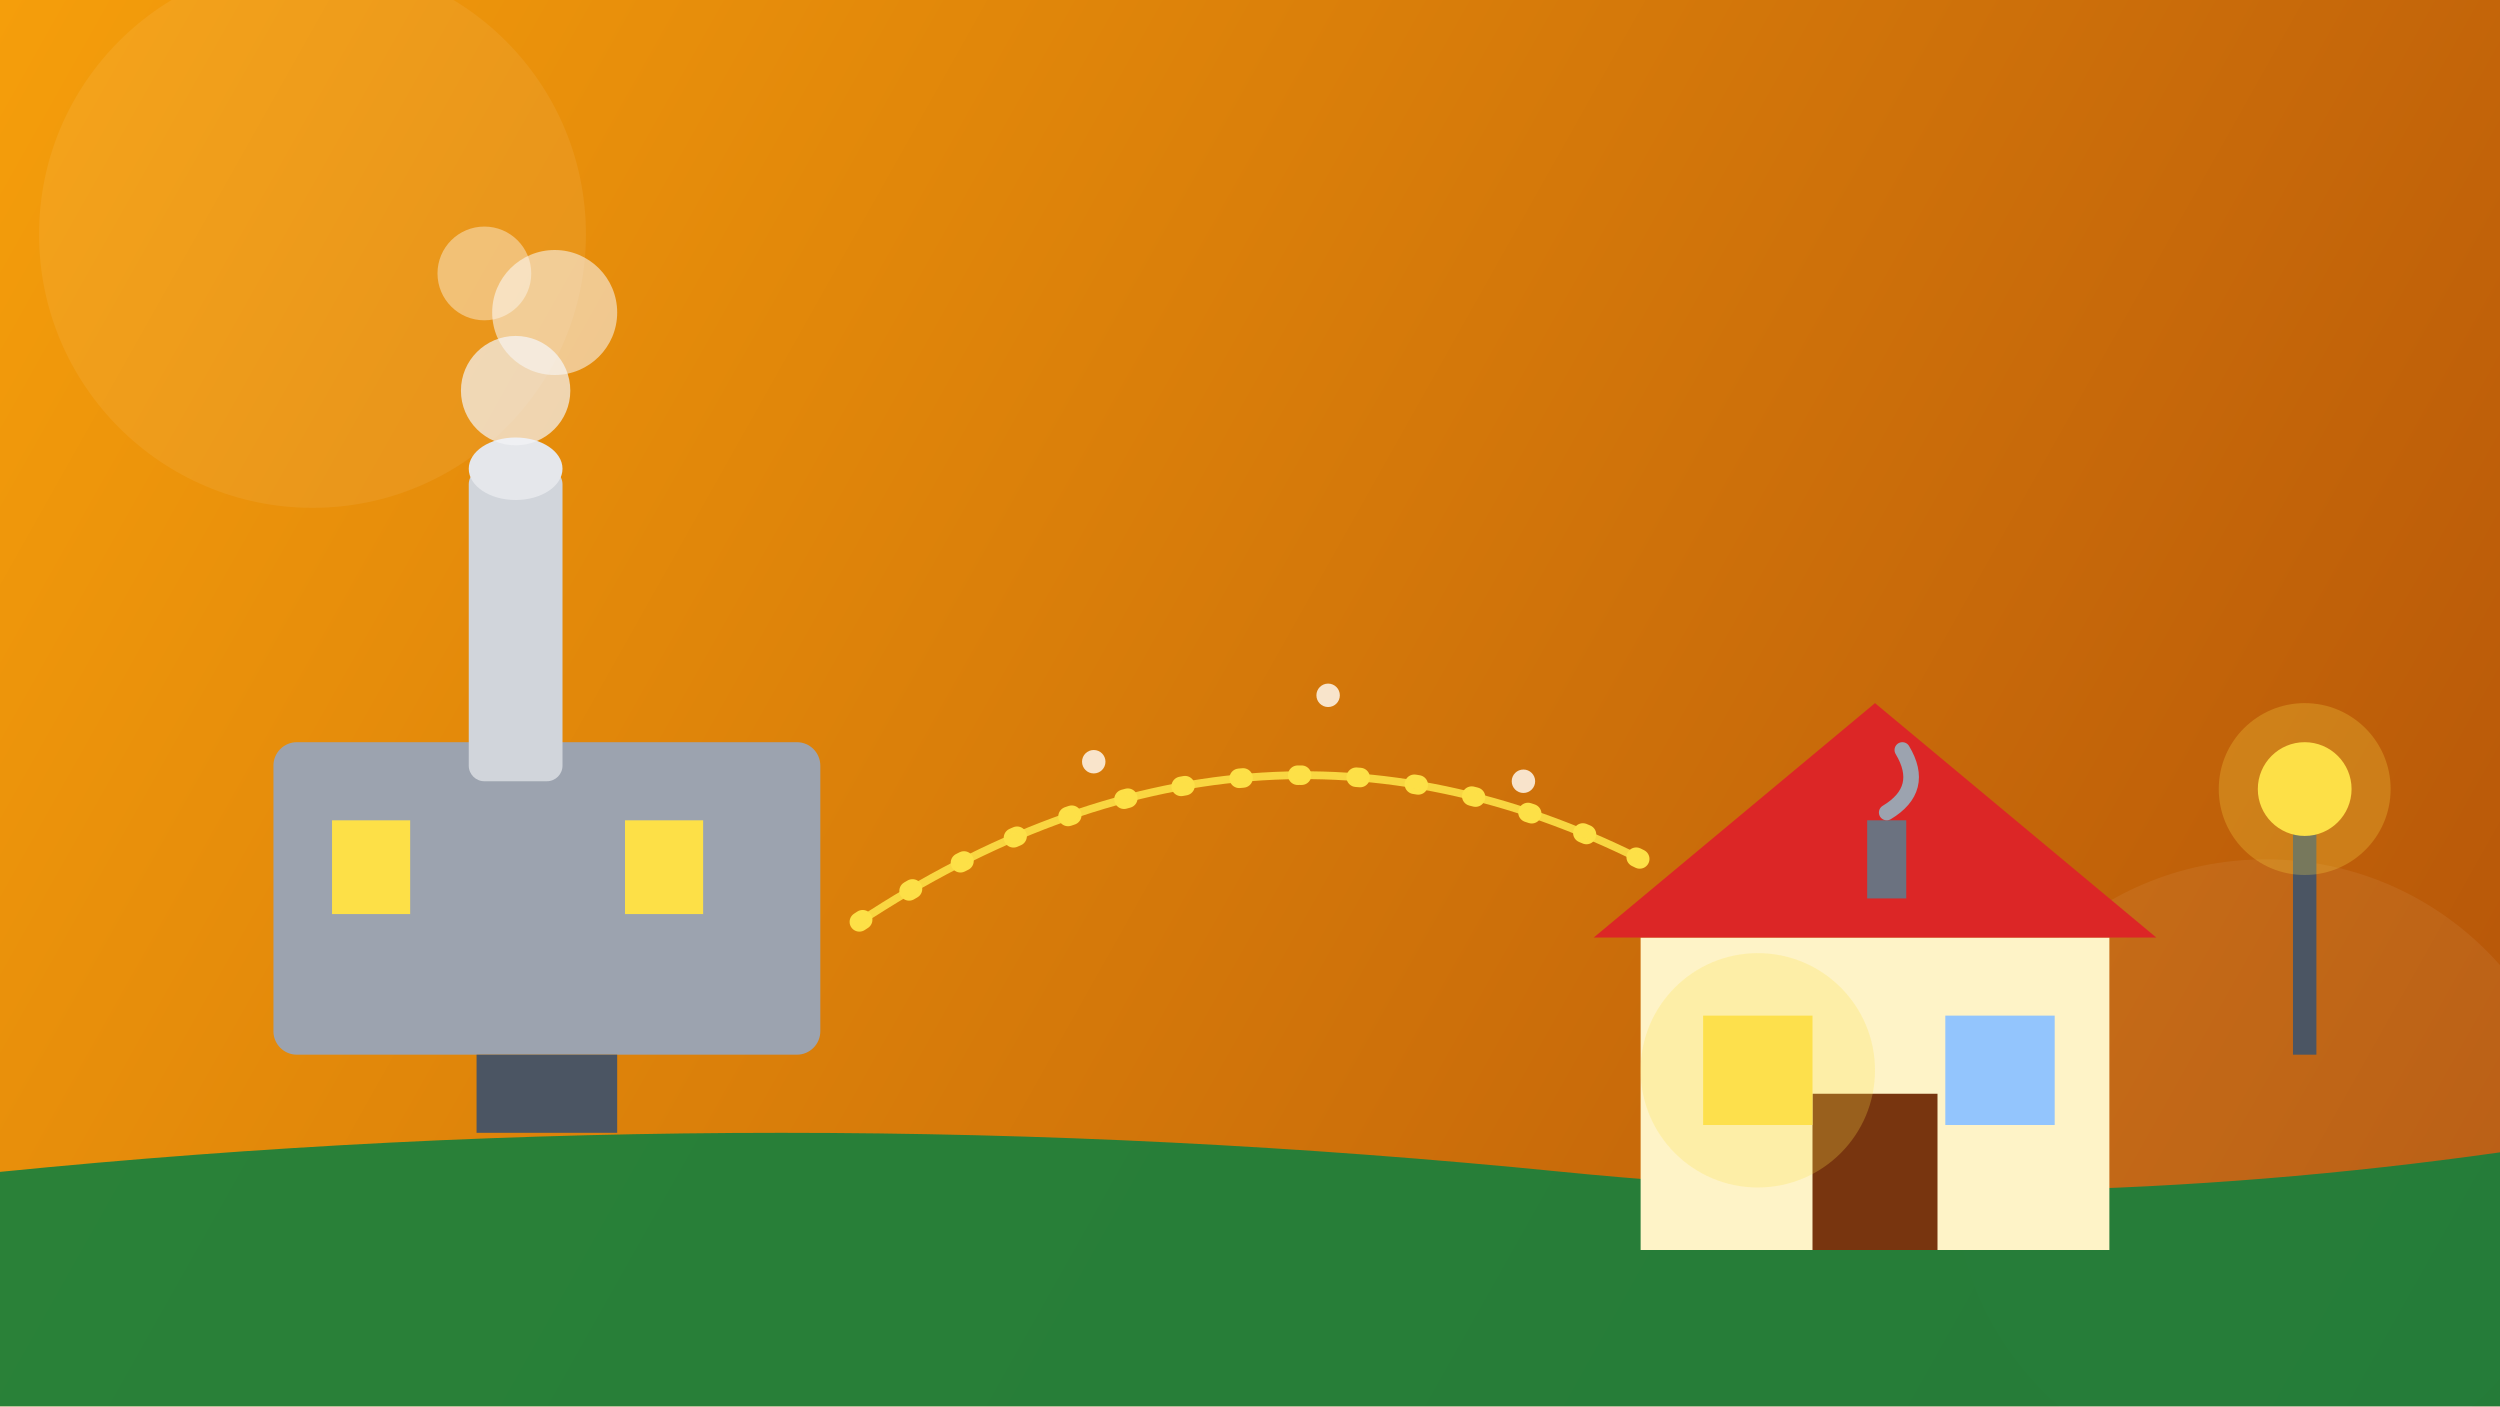
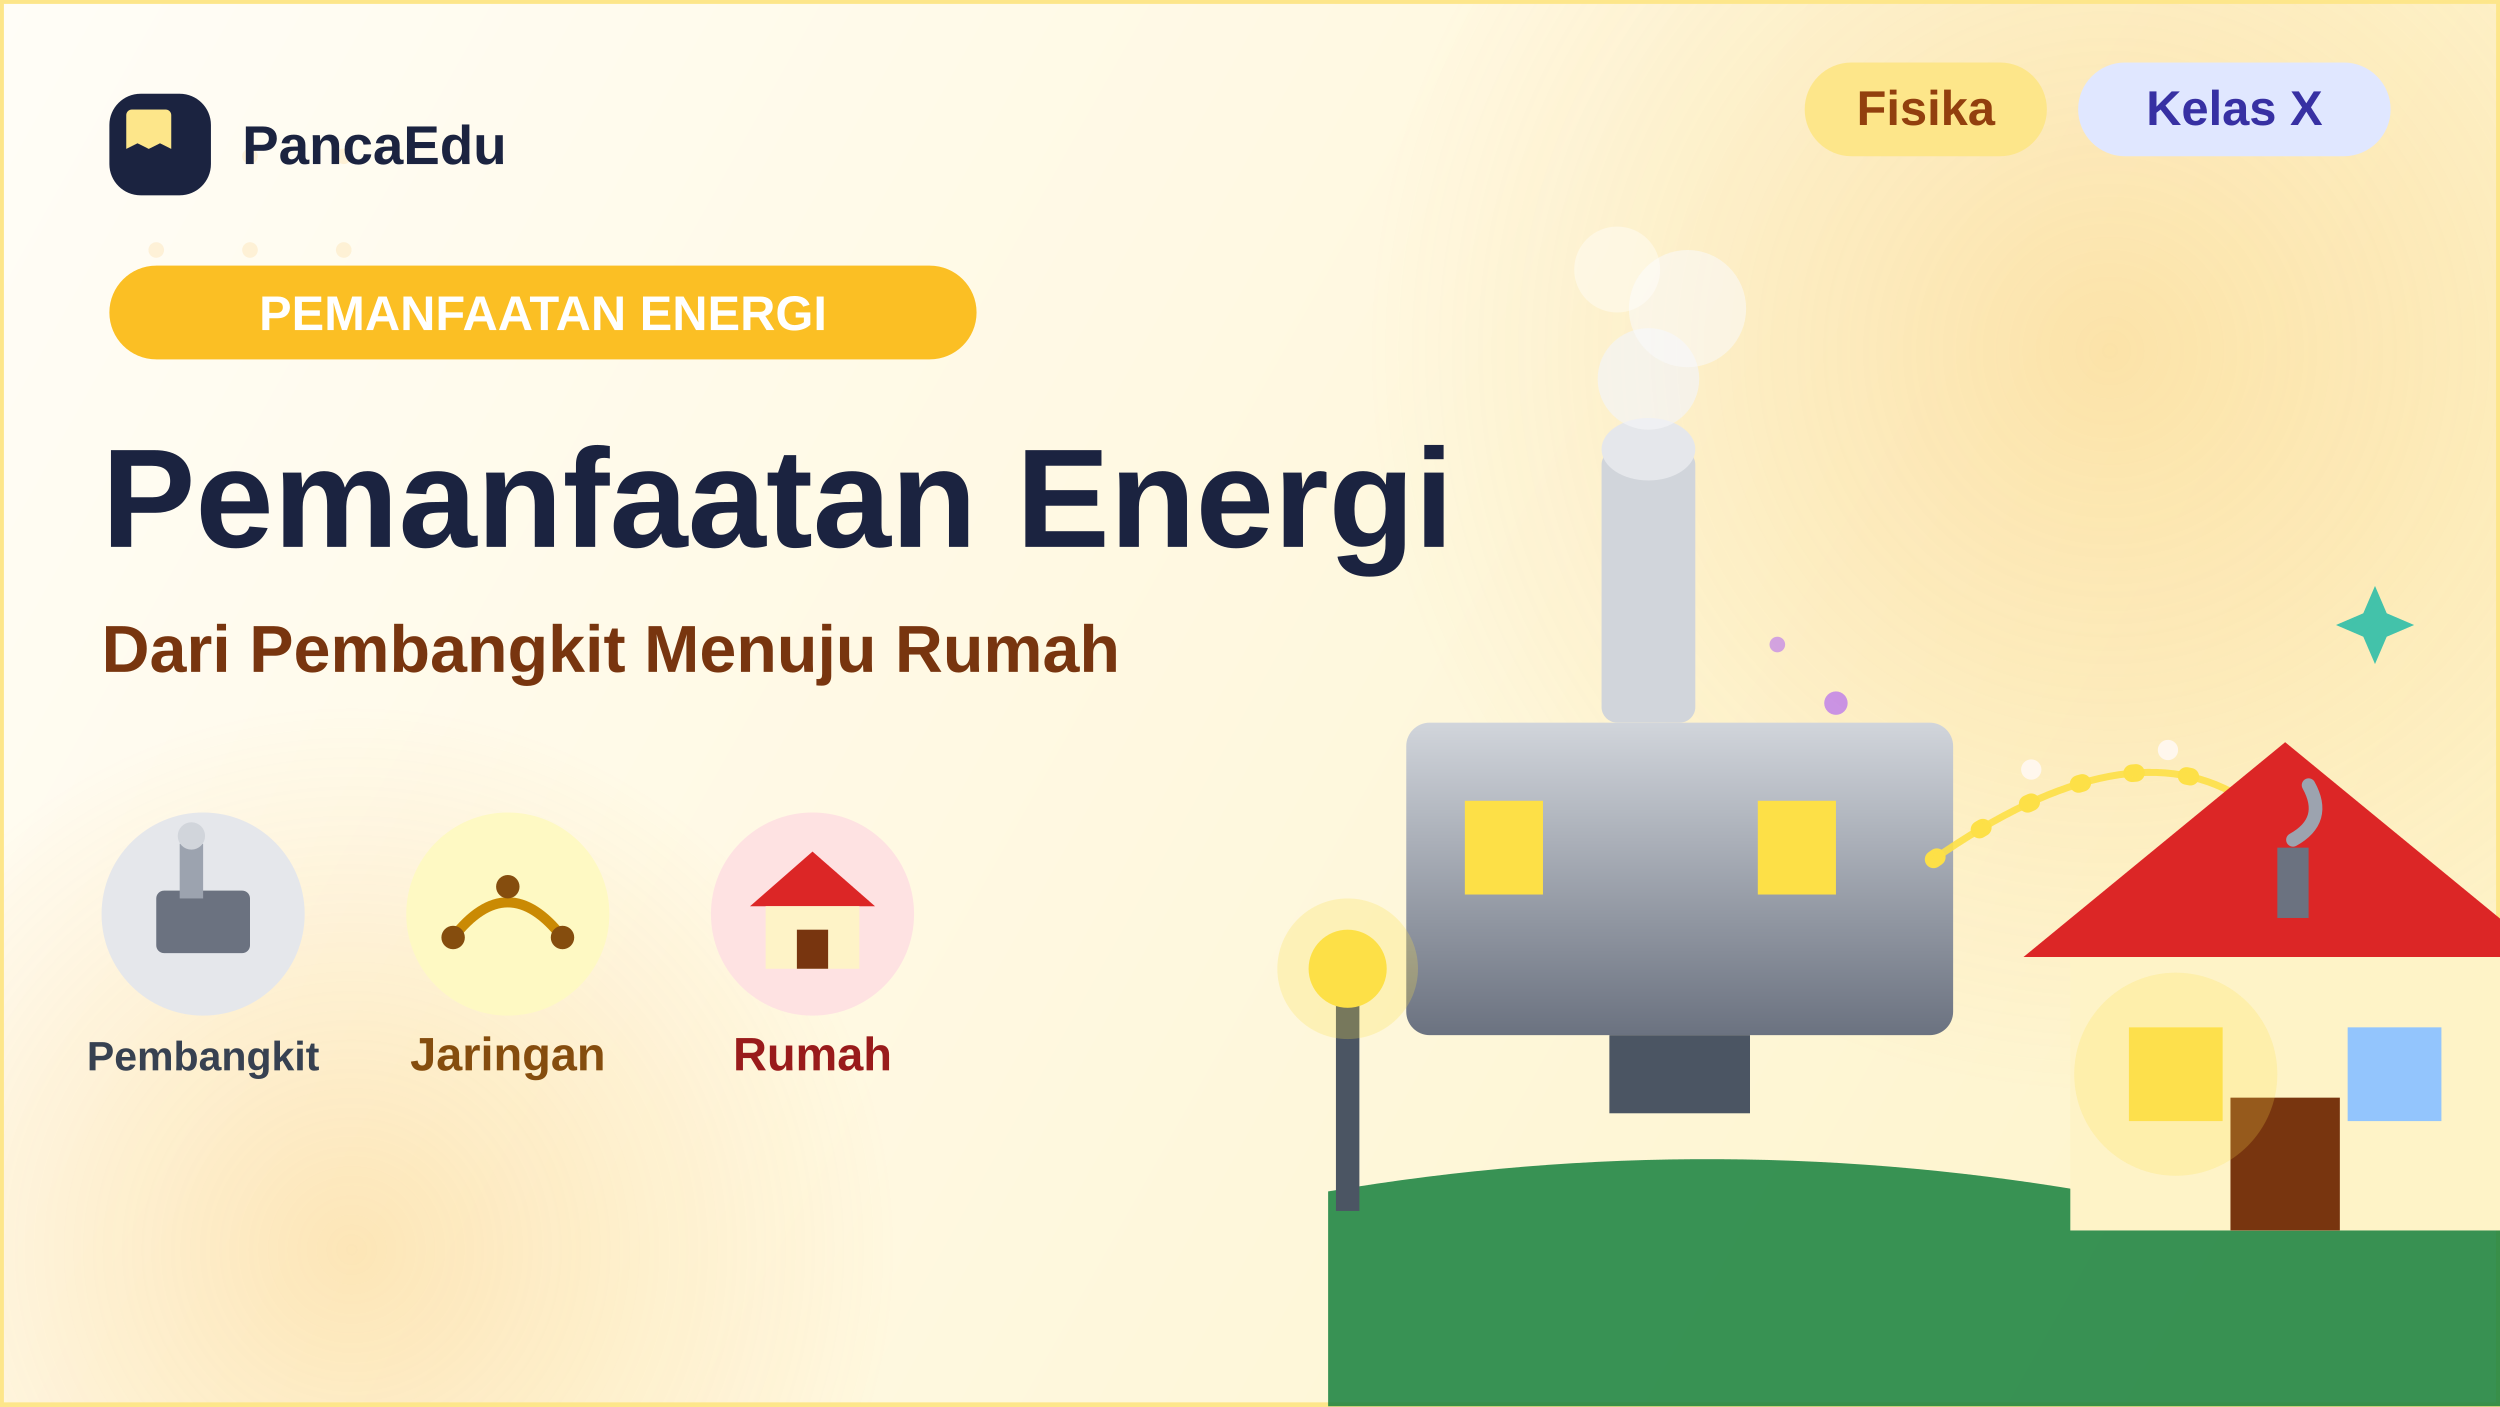
<svg xmlns="http://www.w3.org/2000/svg" viewBox="0 0 640 360">
  <defs>
-     <linearGradient id="bg7" x1="0" y1="0" x2="640" y2="360" gradientUnits="userSpaceOnUse">
-       <stop offset="0" stop-color="#f59e0b" />
-       <stop offset="1" stop-color="#b45309" />
+     <linearGradient id="bgTint7" x1="0" y1="0" x2="640" y2="360" gradientUnits="userSpaceOnUse">
+       <stop offset="0" stop-color="#fffdf7" />
+       <stop offset="1" stop-color="#fef3c7" />
+     </linearGradient>
+     <radialGradient id="blobG7" cx="0.5" cy="0.5" r="0.5">
+       <stop offset="0" stop-color="#f59e0b" stop-opacity="0.22" />
+       <stop offset="1" stop-color="#f59e0b" stop-opacity="0" />
+     </radialGradient>
+     <linearGradient id="plantG7" x1="0" y1="0" x2="0" y2="1">
+       <stop offset="0" stop-color="#d1d5db" />
+       <stop offset="1" stop-color="#6b7280" />
    </linearGradient>
  </defs>
-   <rect width="640" height="360" fill="url(#bg7)" />
-   <circle cx="80" cy="60" r="70" fill="#ffffff" opacity="0.07" />
-   <circle cx="580" cy="300" r="80" fill="#ffffff" opacity="0.06" />
-   <path d="M0 300 Q200 280 400 300 Q520 312 640 295 L640 360 L0 360 Z" fill="#15803d" opacity="0.9" />
-   <g transform="translate(140,230)">
-     <rect x="-70" y="-40" width="140" height="80" rx="6" fill="#9ca3af" />
-     <rect x="-20" y="-110" width="24" height="80" rx="4" fill="#d1d5db" />
-     <ellipse cx="-8" cy="-110" rx="12" ry="8" fill="#e5e7eb" />
-     <circle cx="-8" cy="-130" r="14" fill="#f3f4f6" opacity="0.7" />
-     <circle cx="2" cy="-150" r="16" fill="#f9fafb" opacity="0.55" />
-     <circle cx="-16" cy="-160" r="12" fill="#ffffff" opacity="0.4" />
-     <rect x="-55" y="-20" width="20" height="24" fill="#fde047" />
-     <rect x="20" y="-20" width="20" height="24" fill="#fde047" />
-     <rect x="-18" y="40" width="36" height="20" fill="#4b5563" />
+   <rect width="640" height="360" fill="url(#bgTint7)" />
+   <circle cx="540" cy="90" r="190" fill="url(#blobG7)" />
+   <circle cx="90" cy="320" r="140" fill="url(#blobG7)" />
+   <rect width="640" height="360" fill="none" stroke="#fde68a" stroke-width="2" />
+   <g fill="#f59e0b" opacity="0.12">
+     <circle cx="40" cy="40" r="2" />
+     <circle cx="64" cy="40" r="2" />
+     <circle cx="88" cy="40" r="2" />
+     <circle cx="40" cy="64" r="2" />
+     <circle cx="64" cy="64" r="2" />
+     <circle cx="88" cy="64" r="2" />
  </g>
-   <path d="M220 236 Q320 170 420 220" fill="none" stroke="#fde047" stroke-width="5" stroke-linecap="round" stroke-dasharray="1 14" />
-   <path d="M220 236 Q320 170 420 220" fill="none" stroke="#fde047" stroke-width="2" stroke-linecap="round" opacity="0.9" />
-   <g fill="#fff7ed" opacity="0.85">
-     <circle cx="280" cy="195" r="3" />
-     <circle cx="340" cy="178" r="3" />
-     <circle cx="390" cy="200" r="3" />
+   <g transform="translate(28,24)">
+     <rect width="26" height="26" rx="8" fill="#1b2340" />
+     <path d="M6 7h14a2 2 0 0 1 2 2v12l-4-2-4 2-4-2-4 2V9a2 2 0 0 1 2-2z" fill="#fde68a" transform="translate(0,-1) scale(0.72)" />
+     <text x="34" y="18" font-family="Arial, sans-serif" font-size="14" font-weight="700" fill="#1b2340">PancaEdu</text>
  </g>
-   <g transform="translate(480,250)">
-     <rect x="-60" y="-10" width="120" height="80" fill="#fef3c7" />
-     <polygon points="-72,-10 0,-70 72,-10" fill="#dc2626" />
-     <rect x="-16" y="30" width="32" height="40" fill="#78350f" />
-     <rect x="-44" y="10" width="28" height="28" fill="#fde047" opacity="0.95" />
-     <rect x="18" y="10" width="28" height="28" fill="#93c5fd" />
-     <circle cx="-30" cy="24" r="30" fill="#fde047" opacity="0.25" />
-     <rect x="-2" y="-40" width="10" height="20" fill="#6b7280" />
-     <path d="M3 -42 q10 -6 4 -16" stroke="#9ca3af" stroke-width="4" fill="none" stroke-linecap="round" />
+   <g font-family="Arial, sans-serif" font-size="12.5" font-weight="700">
+     <rect x="462" y="16" width="62" height="24" rx="12" fill="#fde68a" />
+     <text x="493" y="32" text-anchor="middle" fill="#92400e">Fisika</text>
+     <rect x="532" y="16" width="80" height="24" rx="12" fill="#e0e7ff" />
+     <text x="572" y="32" text-anchor="middle" fill="#3730a3">Kelas X</text>
  </g>
-   <g transform="translate(590,270)">
-     <rect x="-3" y="-60" width="6" height="60" fill="#4b5563" />
-     <circle cy="-68" r="12" fill="#fde047" />
-     <circle cy="-68" r="22" fill="#fde047" opacity="0.25" />
+   <g font-family="Arial, sans-serif" font-size="12.5" font-weight="700">
+     <rect x="28" y="68" width="222" height="24" rx="12" fill="#fbbf24" />
+     <text x="139" y="84.5" text-anchor="middle" fill="#ffffff">PEMANFAATAN ENERGI</text>
+   </g>
+   <text x="26" y="140" font-family="Arial, sans-serif" font-size="36" font-weight="800" fill="#1b2340">Pemanfaatan Energi</text>
+   <text x="26" y="172" font-family="Arial, sans-serif" font-size="17" font-weight="600" fill="#78350f">Dari Pembangkit Menuju Rumah</text>
+   <g font-family="Arial, sans-serif">
+     <g transform="translate(26,208)">
+       <circle cx="26" cy="26" r="26" fill="#e5e7eb" />
+       <rect x="14" y="20" width="24" height="16" rx="2" fill="#6b7280" />
+       <rect x="20" y="8" width="6" height="14" fill="#9ca3af" />
+       <circle cx="23" cy="6" r="3.5" fill="#d1d5db" />
+       <text x="26" y="66" text-anchor="middle" font-size="10.5" font-weight="700" fill="#374151">Pembangkit</text>
+     </g>
+     <g transform="translate(104,208)">
+       <circle cx="26" cy="26" r="26" fill="#fef9c3" />
+       <path d="M12 32 Q26 14 40 32" stroke="#ca8a04" stroke-width="2.6" fill="none" stroke-linecap="round" />
+       <circle cx="12" cy="32" r="3" fill="#854d0e" />
+       <circle cx="40" cy="32" r="3" fill="#854d0e" />
+       <circle cx="26" cy="19" r="3" fill="#854d0e" />
+       <text x="26" y="66" text-anchor="middle" font-size="12" font-weight="700" fill="#854d0e">Jaringan</text>
+     </g>
+     <g transform="translate(182,208)">
+       <circle cx="26" cy="26" r="26" fill="#fee2e2" />
+       <polygon points="26,10 10,24 42,24" fill="#dc2626" />
+       <rect x="14" y="24" width="24" height="16" fill="#fef3c7" />
+       <rect x="22" y="30" width="8" height="10" fill="#78350f" />
+       <text x="26" y="66" text-anchor="middle" font-size="12" font-weight="700" fill="#991b1b">Rumah</text>
+     </g>
+   </g>
+   <g>
+     <path d="M340 305 Q440 288 540 306 Q590 316 640 298 L640 360 L340 360 Z" fill="#15803d" opacity="0.85" />
+     <g transform="translate(430,225)">
+       <rect x="-70" y="-40" width="140" height="80" rx="6" fill="url(#plantG7)" />
+       <rect x="-20" y="-110" width="24" height="70" rx="4" fill="#d1d5db" />
+       <ellipse cx="-8" cy="-110" rx="12" ry="8" fill="#e5e7eb" />
+       <circle cx="-8" cy="-128" r="13" fill="#f3f4f6" opacity="0.7" />
+       <circle cx="2" cy="-146" r="15" fill="#f9fafb" opacity="0.55" />
+       <circle cx="-16" cy="-156" r="11" fill="#ffffff" opacity="0.4" />
+       <rect x="-55" y="-20" width="20" height="24" fill="#fde047" />
+       <rect x="20" y="-20" width="20" height="24" fill="#fde047" />
+       <rect x="-18" y="40" width="36" height="20" fill="#4b5563" />
+     </g>
+     <g transform="translate(345,310)">
+       <rect x="-3" y="-55" width="6" height="55" fill="#4b5563" />
+       <circle cy="-62" r="10" fill="#fde047" />
+       <circle cy="-62" r="18" fill="#fde047" opacity="0.25" />
+     </g>
+     <path d="M495 220 Q545 185 575 205" fill="none" stroke="#fde047" stroke-width="4.5" stroke-linecap="round" stroke-dasharray="1 13" />
+     <path d="M495 220 Q545 185 575 205" fill="none" stroke="#fde047" stroke-width="1.8" fill-opacity="0" opacity="0.9" />
+     <circle cx="520" cy="197" r="2.6" fill="#fff7ed" />
+     <circle cx="555" cy="192" r="2.6" fill="#fff7ed" />
+     <g transform="translate(585,255)">
+       <rect x="-55" y="-10" width="110" height="70" fill="#fef3c7" />
+       <polygon points="-67,-10 0,-65 67,-10" fill="#dc2626" />
+       <rect x="-14" y="26" width="28" height="34" fill="#78350f" />
+       <rect x="-40" y="8" width="24" height="24" fill="#fde047" opacity="0.95" />
+       <rect x="16" y="8" width="24" height="24" fill="#93c5fd" />
+       <circle cx="-28" cy="20" r="26" fill="#fde047" opacity="0.22" />
+       <rect x="-2" y="-38" width="8" height="18" fill="#6b7280" />
+       <path d="M2 -40 q9 -5 4 -14" stroke="#9ca3af" stroke-width="3.5" fill="none" stroke-linecap="round" />
+     </g>
+     <path d="M608 150 l3 7 7 3 -7 3 -3 7 -3 -7 -7 -3 7 -3 z" fill="#14b8a6" opacity="0.8" />
+     <circle cx="470" cy="180" r="3" fill="#a855f7" opacity="0.6" />
+     <circle cx="455" cy="165" r="2" fill="#a855f7" opacity="0.5" />
  </g>
</svg>
